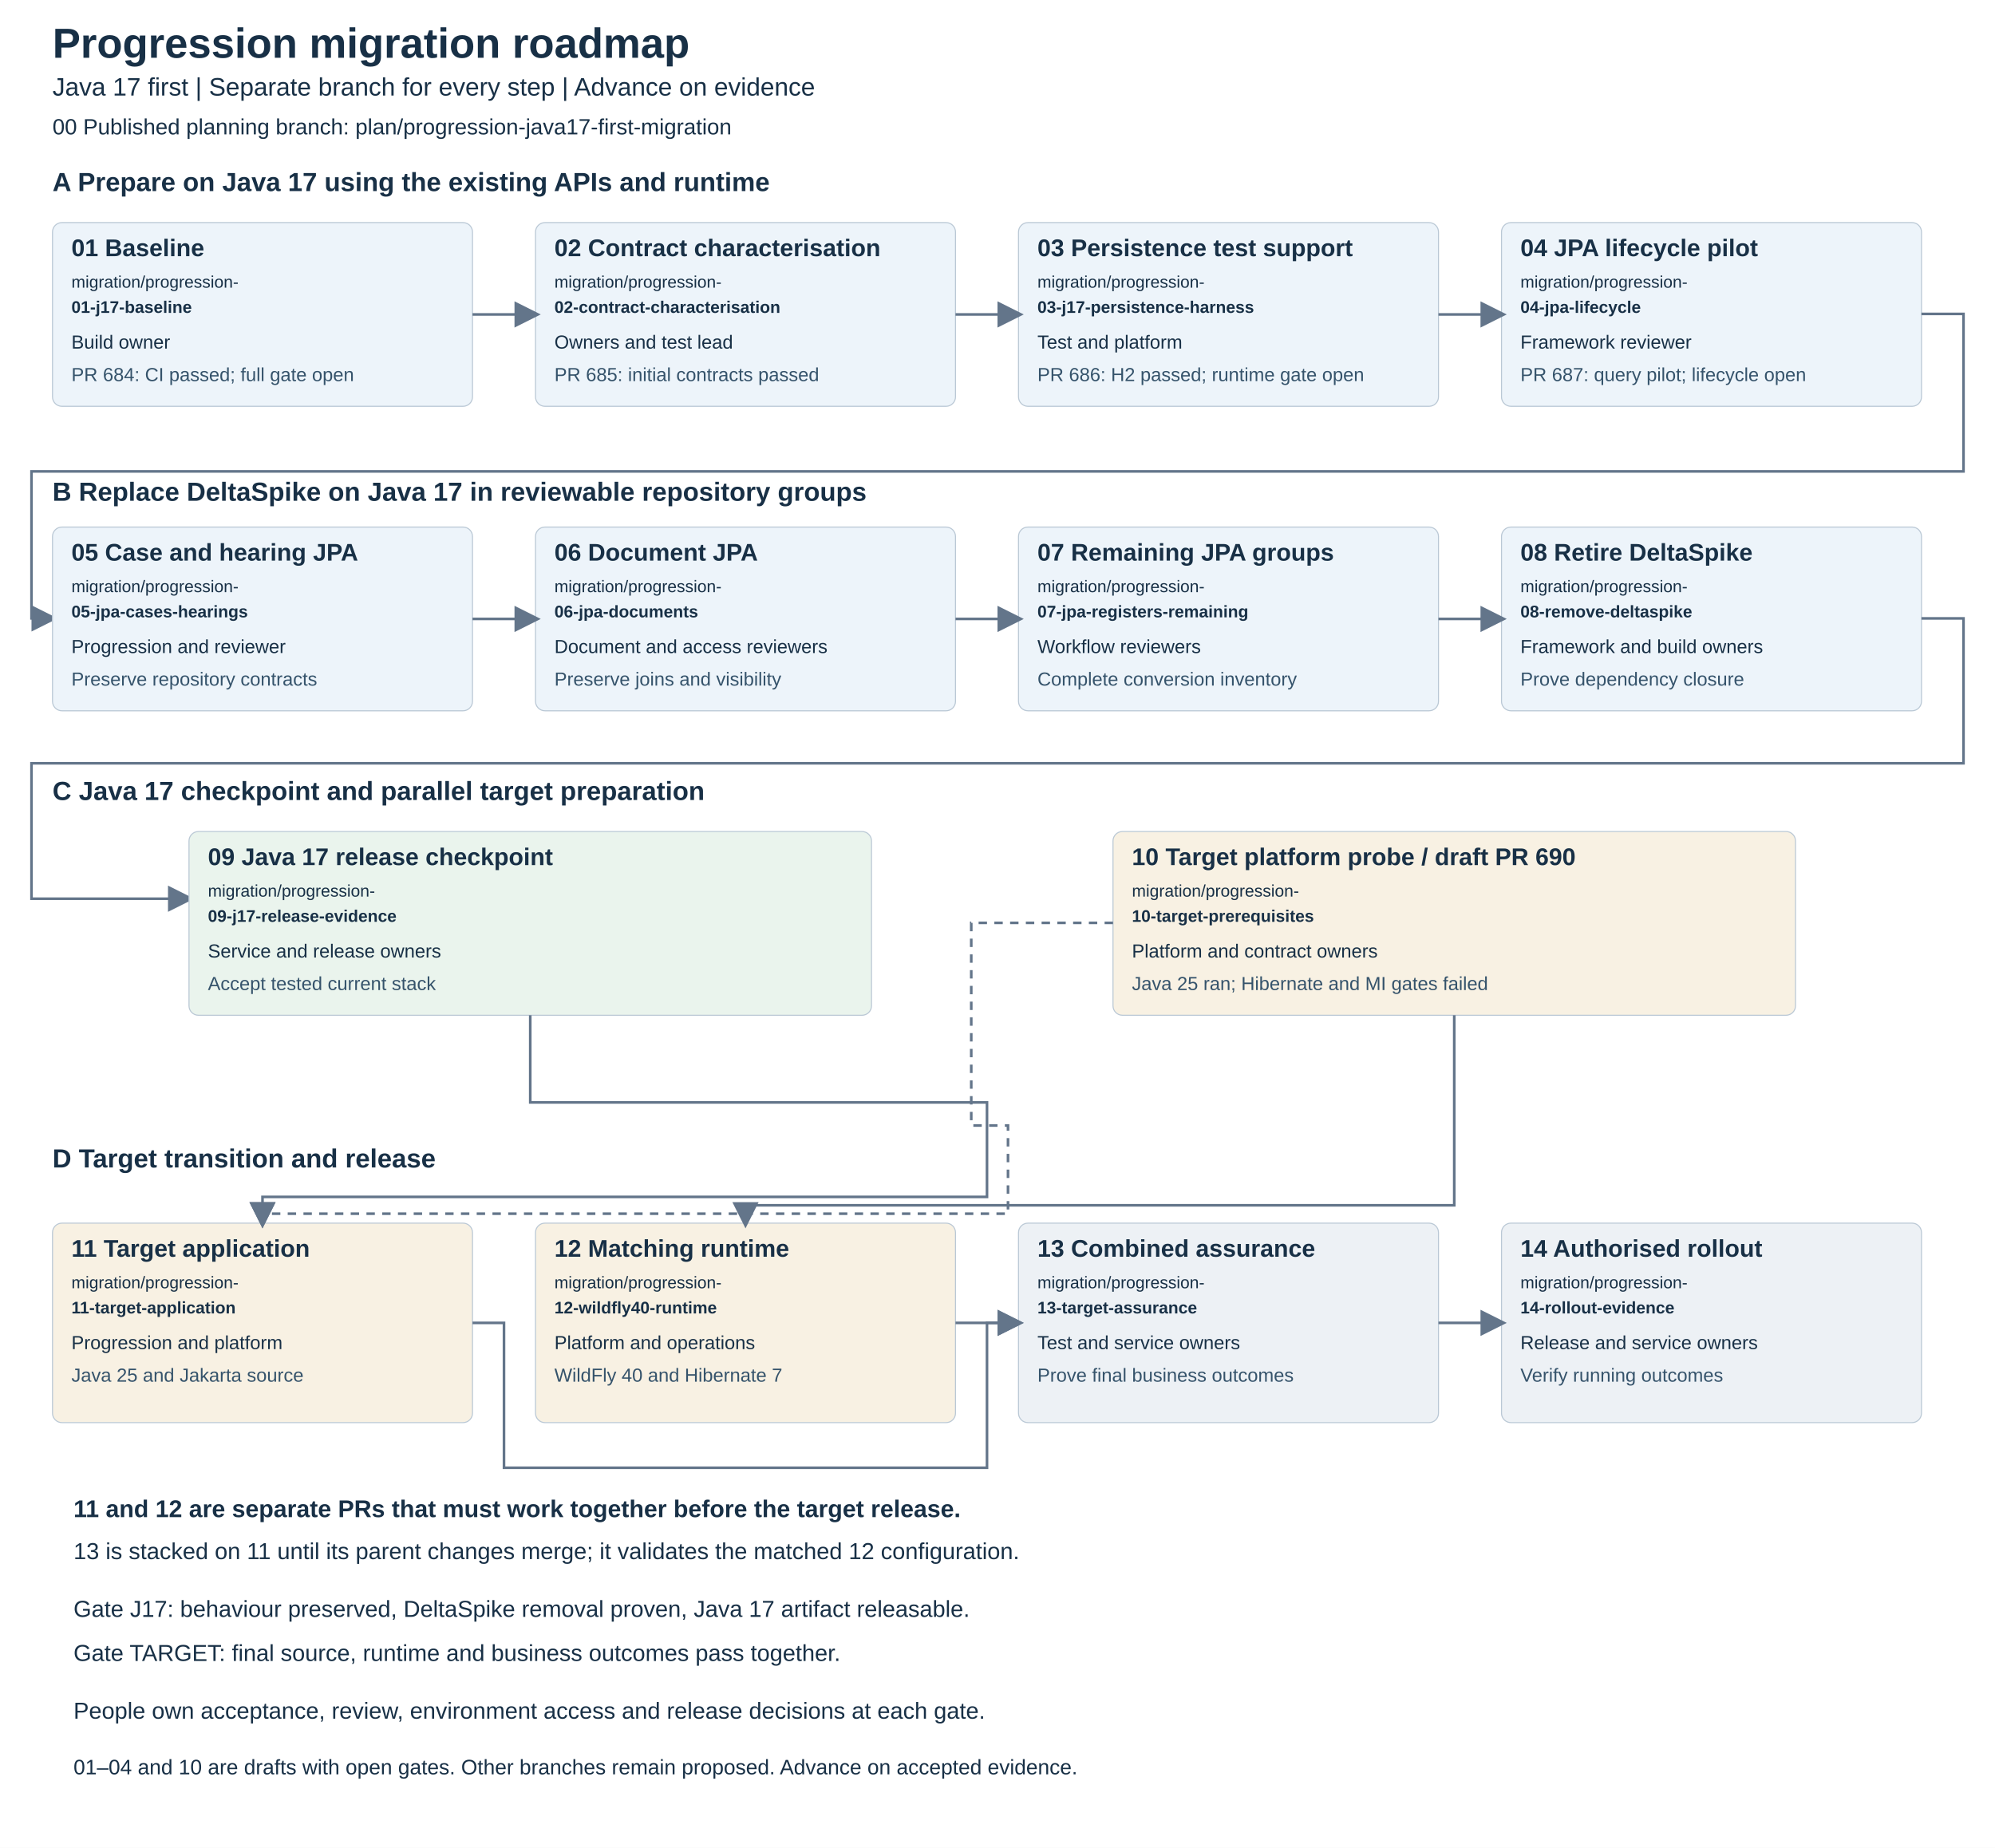
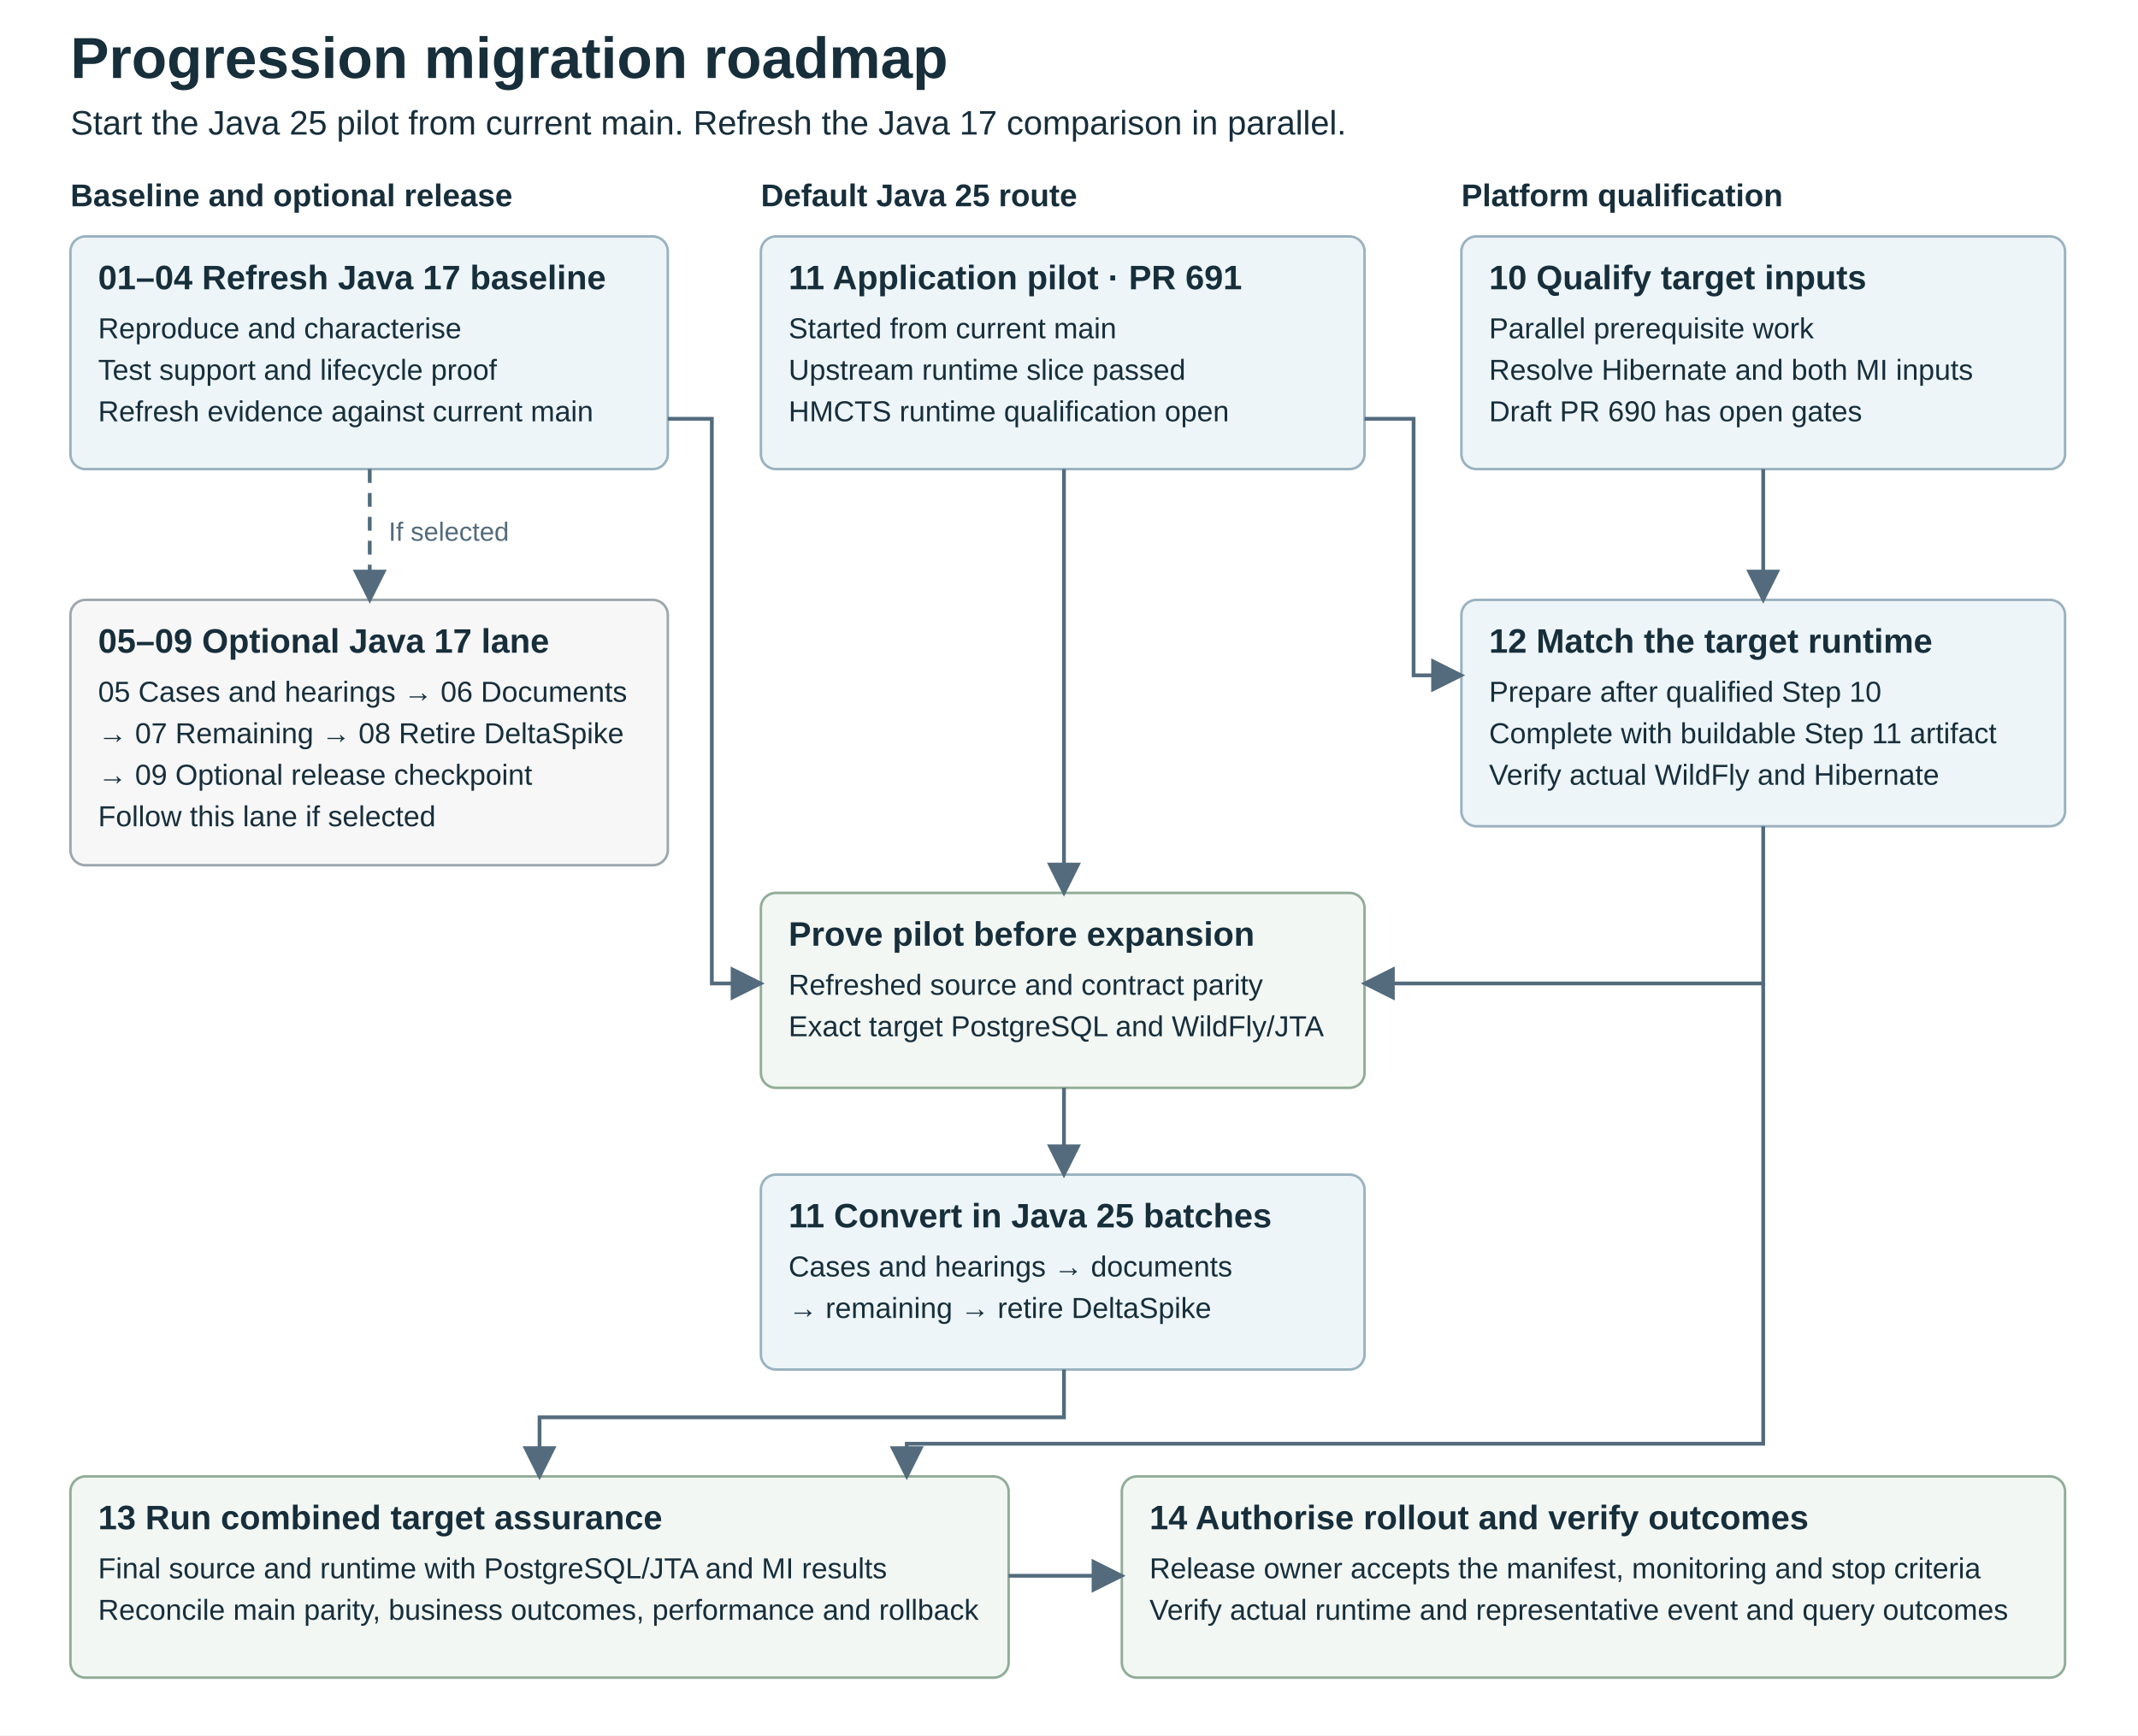
- <svg xmlns="http://www.w3.org/2000/svg" width="1900" height="1760" viewBox="0 0 1900 1760" role="img" aria-labelledby="title desc">
+ <svg xmlns="http://www.w3.org/2000/svg" width="1700" height="1380" viewBox="0 0 1700 1380" role="img" aria-labelledby="title desc">
  <defs>
-     <marker id="arrow" markerWidth="10" markerHeight="10" refX="8" refY="5" orient="auto">
-       <path d="M0 0L10 5L0 10Z" fill="#63758a" />
+     <marker id="arrow" markerWidth="9" markerHeight="9" refX="8" refY="4.5" orient="auto">
+       <path d="M0 0 L9 4.5 L0 9 Z" fill="#536b7c" />
    </marker>
  </defs>
-   <rect width="1900" height="1760" fill="#ffffff" />
-   <text x="50" y="55" font-family="Arial,sans-serif" font-size="40" font-weight="700" fill="#183046">Progression migration roadmap</text>
-   <text x="50" y="91" font-family="Arial,sans-serif" font-size="24" font-weight="400" fill="#183046">Java 17 first   |   Separate branch for every step   |   Advance on evidence</text>
-   <text x="50" y="128" font-family="Arial,sans-serif" font-size="21" font-weight="400" fill="#183046">00  Published planning branch: plan/progression-java17-first-migration</text>
-   <text x="50" y="182" font-family="Arial,sans-serif" font-size="25" font-weight="700" fill="#183046">A  Prepare on Java 17 using the existing APIs and runtime</text>
-   <rect x="50" y="212" width="400" height="175" rx="9" fill="#edf4fa" stroke="#bac8d5" />
-   <text x="68" y="244" font-family="Arial,sans-serif" font-size="23" font-weight="700" fill="#183046">01  Baseline</text>
-   <text x="68" y="274" font-family="Arial,sans-serif" font-size="16" font-weight="400" fill="#183046">migration/progression-</text>
-   <text x="68" y="298" font-family="Arial,sans-serif" font-size="16" font-weight="700" fill="#183046">01-j17-baseline</text>
-   <text x="68" y="332" font-family="Arial,sans-serif" font-size="18" font-weight="400" fill="#183046">Build owner</text>
-   <text x="68" y="363" font-family="Arial,sans-serif" font-size="18" font-weight="400" fill="#35536b">PR 684: CI passed; full gate open</text>
-   <rect x="510" y="212" width="400" height="175" rx="9" fill="#edf4fa" stroke="#bac8d5" />
-   <text x="528" y="244" font-family="Arial,sans-serif" font-size="23" font-weight="700" fill="#183046">02  Contract characterisation</text>
-   <text x="528" y="274" font-family="Arial,sans-serif" font-size="16" font-weight="400" fill="#183046">migration/progression-</text>
-   <text x="528" y="298" font-family="Arial,sans-serif" font-size="16" font-weight="700" fill="#183046">02-contract-characterisation</text>
-   <text x="528" y="332" font-family="Arial,sans-serif" font-size="18" font-weight="400" fill="#183046">Owners and test lead</text>
-   <text x="528" y="363" font-family="Arial,sans-serif" font-size="18" font-weight="400" fill="#35536b">PR 685: initial contracts passed</text>
-   <rect x="970" y="212" width="400" height="175" rx="9" fill="#edf4fa" stroke="#bac8d5" />
-   <text x="988" y="244" font-family="Arial,sans-serif" font-size="23" font-weight="700" fill="#183046">03  Persistence test support</text>
-   <text x="988" y="274" font-family="Arial,sans-serif" font-size="16" font-weight="400" fill="#183046">migration/progression-</text>
-   <text x="988" y="298" font-family="Arial,sans-serif" font-size="16" font-weight="700" fill="#183046">03-j17-persistence-harness</text>
-   <text x="988" y="332" font-family="Arial,sans-serif" font-size="18" font-weight="400" fill="#183046">Test and platform</text>
-   <text x="988" y="363" font-family="Arial,sans-serif" font-size="18" font-weight="400" fill="#35536b">PR 686: H2 passed; runtime gate open</text>
-   <rect x="1430" y="212" width="400" height="175" rx="9" fill="#edf4fa" stroke="#bac8d5" />
-   <text x="1448" y="244" font-family="Arial,sans-serif" font-size="23" font-weight="700" fill="#183046">04  JPA lifecycle pilot</text>
-   <text x="1448" y="274" font-family="Arial,sans-serif" font-size="16" font-weight="400" fill="#183046">migration/progression-</text>
-   <text x="1448" y="298" font-family="Arial,sans-serif" font-size="16" font-weight="700" fill="#183046">04-jpa-lifecycle</text>
-   <text x="1448" y="332" font-family="Arial,sans-serif" font-size="18" font-weight="400" fill="#183046">Framework reviewer</text>
-   <text x="1448" y="363" font-family="Arial,sans-serif" font-size="18" font-weight="400" fill="#35536b">PR 687: query pilot; lifecycle open</text>
-   <path d="M450,299.5 L510,299.5" fill="none" stroke="#63758a" stroke-width="2.5" marker-end="url(#arrow)" />
-   <path d="M910,299.5 L970,299.5" fill="none" stroke="#63758a" stroke-width="2.5" marker-end="url(#arrow)" />
-   <path d="M1370,299.5 L1430,299.5" fill="none" stroke="#63758a" stroke-width="2.5" marker-end="url(#arrow)" />
-   <path d="M1830,299 L1870,299 L1870,449 L30,449 L30,589 L50,589" fill="none" stroke="#63758a" stroke-width="2.5" marker-end="url(#arrow)" />
-   <text x="50" y="477" font-family="Arial,sans-serif" font-size="25" font-weight="700" fill="#183046">B  Replace DeltaSpike on Java 17 in reviewable repository groups</text>
-   <rect x="50" y="502" width="400" height="175" rx="9" fill="#edf4fa" stroke="#bac8d5" />
-   <text x="68" y="534" font-family="Arial,sans-serif" font-size="23" font-weight="700" fill="#183046">05  Case and hearing JPA</text>
-   <text x="68" y="564" font-family="Arial,sans-serif" font-size="16" font-weight="400" fill="#183046">migration/progression-</text>
-   <text x="68" y="588" font-family="Arial,sans-serif" font-size="16" font-weight="700" fill="#183046">05-jpa-cases-hearings</text>
-   <text x="68" y="622" font-family="Arial,sans-serif" font-size="18" font-weight="400" fill="#183046">Progression and reviewer</text>
-   <text x="68" y="653" font-family="Arial,sans-serif" font-size="18" font-weight="400" fill="#35536b">Preserve repository contracts</text>
-   <rect x="510" y="502" width="400" height="175" rx="9" fill="#edf4fa" stroke="#bac8d5" />
-   <text x="528" y="534" font-family="Arial,sans-serif" font-size="23" font-weight="700" fill="#183046">06  Document JPA</text>
-   <text x="528" y="564" font-family="Arial,sans-serif" font-size="16" font-weight="400" fill="#183046">migration/progression-</text>
-   <text x="528" y="588" font-family="Arial,sans-serif" font-size="16" font-weight="700" fill="#183046">06-jpa-documents</text>
-   <text x="528" y="622" font-family="Arial,sans-serif" font-size="18" font-weight="400" fill="#183046">Document and access reviewers</text>
-   <text x="528" y="653" font-family="Arial,sans-serif" font-size="18" font-weight="400" fill="#35536b">Preserve joins and visibility</text>
-   <rect x="970" y="502" width="400" height="175" rx="9" fill="#edf4fa" stroke="#bac8d5" />
-   <text x="988" y="534" font-family="Arial,sans-serif" font-size="23" font-weight="700" fill="#183046">07  Remaining JPA groups</text>
-   <text x="988" y="564" font-family="Arial,sans-serif" font-size="16" font-weight="400" fill="#183046">migration/progression-</text>
-   <text x="988" y="588" font-family="Arial,sans-serif" font-size="16" font-weight="700" fill="#183046">07-jpa-registers-remaining</text>
-   <text x="988" y="622" font-family="Arial,sans-serif" font-size="18" font-weight="400" fill="#183046">Workflow reviewers</text>
-   <text x="988" y="653" font-family="Arial,sans-serif" font-size="18" font-weight="400" fill="#35536b">Complete conversion inventory</text>
-   <rect x="1430" y="502" width="400" height="175" rx="9" fill="#edf4fa" stroke="#bac8d5" />
-   <text x="1448" y="534" font-family="Arial,sans-serif" font-size="23" font-weight="700" fill="#183046">08  Retire DeltaSpike</text>
-   <text x="1448" y="564" font-family="Arial,sans-serif" font-size="16" font-weight="400" fill="#183046">migration/progression-</text>
-   <text x="1448" y="588" font-family="Arial,sans-serif" font-size="16" font-weight="700" fill="#183046">08-remove-deltaspike</text>
-   <text x="1448" y="622" font-family="Arial,sans-serif" font-size="18" font-weight="400" fill="#183046">Framework and build owners</text>
-   <text x="1448" y="653" font-family="Arial,sans-serif" font-size="18" font-weight="400" fill="#35536b">Prove dependency closure</text>
-   <path d="M450,589.5 L510,589.5" fill="none" stroke="#63758a" stroke-width="2.5" marker-end="url(#arrow)" />
-   <path d="M910,589.5 L970,589.5" fill="none" stroke="#63758a" stroke-width="2.5" marker-end="url(#arrow)" />
-   <path d="M1370,589.5 L1430,589.5" fill="none" stroke="#63758a" stroke-width="2.5" marker-end="url(#arrow)" />
-   <path d="M1830,589 L1870,589 L1870,727 L30,727 L30,856 L180,856" fill="none" stroke="#63758a" stroke-width="2.5" marker-end="url(#arrow)" />
-   <text x="50" y="762" font-family="Arial,sans-serif" font-size="25" font-weight="700" fill="#183046">C  Java 17 checkpoint and parallel target preparation</text>
-   <rect x="180" y="792" width="650" height="175" rx="9" fill="#eaf4ed" stroke="#bac8d5" />
-   <text x="198" y="824" font-family="Arial,sans-serif" font-size="23" font-weight="700" fill="#183046">09  Java 17 release checkpoint</text>
-   <text x="198" y="854" font-family="Arial,sans-serif" font-size="16" font-weight="400" fill="#183046">migration/progression-</text>
-   <text x="198" y="878" font-family="Arial,sans-serif" font-size="16" font-weight="700" fill="#183046">09-j17-release-evidence</text>
-   <text x="198" y="912" font-family="Arial,sans-serif" font-size="18" font-weight="400" fill="#183046">Service and release owners</text>
-   <text x="198" y="943" font-family="Arial,sans-serif" font-size="18" font-weight="400" fill="#35536b">Accept tested current stack</text>
-   <rect x="1060" y="792" width="650" height="175" rx="9" fill="#f8f1e3" stroke="#bac8d5" />
-   <text x="1078" y="824" font-family="Arial,sans-serif" font-size="23" font-weight="700" fill="#183046">10  Target platform probe / draft PR 690</text>
-   <text x="1078" y="854" font-family="Arial,sans-serif" font-size="16" font-weight="400" fill="#183046">migration/progression-</text>
-   <text x="1078" y="878" font-family="Arial,sans-serif" font-size="16" font-weight="700" fill="#183046">10-target-prerequisites</text>
-   <text x="1078" y="912" font-family="Arial,sans-serif" font-size="18" font-weight="400" fill="#183046">Platform and contract owners</text>
-   <text x="1078" y="943" font-family="Arial,sans-serif" font-size="18" font-weight="400" fill="#35536b">Java 25 ran; Hibernate and MI gates failed</text>
-   <text x="50" y="1112" font-family="Arial,sans-serif" font-size="25" font-weight="700" fill="#183046">D  Target transition and release</text>
-   <rect x="50" y="1165" width="400" height="190" rx="9" fill="#f8f1e3" stroke="#bac8d5" />
-   <text x="68" y="1197" font-family="Arial,sans-serif" font-size="23" font-weight="700" fill="#183046">11  Target application</text>
-   <text x="68" y="1227" font-family="Arial,sans-serif" font-size="16" font-weight="400" fill="#183046">migration/progression-</text>
-   <text x="68" y="1251" font-family="Arial,sans-serif" font-size="16" font-weight="700" fill="#183046">11-target-application</text>
-   <text x="68" y="1285" font-family="Arial,sans-serif" font-size="18" font-weight="400" fill="#183046">Progression and platform</text>
-   <text x="68" y="1316" font-family="Arial,sans-serif" font-size="18" font-weight="400" fill="#35536b">Java 25 and Jakarta source</text>
-   <rect x="510" y="1165" width="400" height="190" rx="9" fill="#f8f1e3" stroke="#bac8d5" />
-   <text x="528" y="1197" font-family="Arial,sans-serif" font-size="23" font-weight="700" fill="#183046">12  Matching runtime</text>
-   <text x="528" y="1227" font-family="Arial,sans-serif" font-size="16" font-weight="400" fill="#183046">migration/progression-</text>
-   <text x="528" y="1251" font-family="Arial,sans-serif" font-size="16" font-weight="700" fill="#183046">12-wildfly40-runtime</text>
-   <text x="528" y="1285" font-family="Arial,sans-serif" font-size="18" font-weight="400" fill="#183046">Platform and operations</text>
-   <text x="528" y="1316" font-family="Arial,sans-serif" font-size="18" font-weight="400" fill="#35536b">WildFly 40 and Hibernate 7</text>
-   <rect x="970" y="1165" width="400" height="190" rx="9" fill="#edf1f5" stroke="#bac8d5" />
-   <text x="988" y="1197" font-family="Arial,sans-serif" font-size="23" font-weight="700" fill="#183046">13  Combined assurance</text>
-   <text x="988" y="1227" font-family="Arial,sans-serif" font-size="16" font-weight="400" fill="#183046">migration/progression-</text>
-   <text x="988" y="1251" font-family="Arial,sans-serif" font-size="16" font-weight="700" fill="#183046">13-target-assurance</text>
-   <text x="988" y="1285" font-family="Arial,sans-serif" font-size="18" font-weight="400" fill="#183046">Test and service owners</text>
-   <text x="988" y="1316" font-family="Arial,sans-serif" font-size="18" font-weight="400" fill="#35536b">Prove final business outcomes</text>
-   <rect x="1430" y="1165" width="400" height="190" rx="9" fill="#edf1f5" stroke="#bac8d5" />
-   <text x="1448" y="1197" font-family="Arial,sans-serif" font-size="23" font-weight="700" fill="#183046">14  Authorised rollout</text>
-   <text x="1448" y="1227" font-family="Arial,sans-serif" font-size="16" font-weight="400" fill="#183046">migration/progression-</text>
-   <text x="1448" y="1251" font-family="Arial,sans-serif" font-size="16" font-weight="700" fill="#183046">14-rollout-evidence</text>
-   <text x="1448" y="1285" font-family="Arial,sans-serif" font-size="18" font-weight="400" fill="#183046">Release and service owners</text>
-   <text x="1448" y="1316" font-family="Arial,sans-serif" font-size="18" font-weight="400" fill="#35536b">Verify running outcomes</text>
-   <path d="M505,967 L505,1050 L940,1050 L940,1140 L250,1140 L250,1165" fill="none" stroke="#63758a" stroke-width="2.5" marker-end="url(#arrow)" />
-   <path d="M1385,967 L1385,1148 L710,1148 L710,1165" fill="none" stroke="#63758a" stroke-width="2.5" marker-end="url(#arrow)" />
-   <path d="M1060,879 L925,879 L925,1072 L960,1072 L960,1156 L250,1156 L250,1165" fill="none" stroke="#63758a" stroke-width="2.5" stroke-dasharray="8 7" marker-end="url(#arrow)" />
-   <path d="M450,1260 L480,1260 L480,1398 L940,1398 L940,1260 L970,1260" fill="none" stroke="#63758a" stroke-width="2.5" marker-end="url(#arrow)" />
-   <path d="M910,1260 L970,1260" fill="none" stroke="#63758a" stroke-width="2.5" marker-end="url(#arrow)" />
-   <path d="M1370,1260.0 L1430,1260.0" fill="none" stroke="#63758a" stroke-width="2.5" marker-end="url(#arrow)" />
-   <text x="70" y="1445" font-family="Arial,sans-serif" font-size="23" font-weight="700" fill="#183046">11 and 12 are separate PRs that must work together before the target release.</text>
-   <text x="70" y="1485" font-family="Arial,sans-serif" font-size="22" font-weight="400" fill="#183046">13 is stacked on 11 until its parent changes merge; it validates the matched 12 configuration.</text>
-   <text x="70" y="1540" font-family="Arial,sans-serif" font-size="22" font-weight="400" fill="#183046">Gate J17: behaviour preserved, DeltaSpike removal proven, Java 17 artifact releasable.</text>
-   <text x="70" y="1582" font-family="Arial,sans-serif" font-size="22" font-weight="400" fill="#183046">Gate TARGET: final source, runtime and business outcomes pass together.</text>
-   <text x="70" y="1637" font-family="Arial,sans-serif" font-size="22" font-weight="400" fill="#183046">People own acceptance, review, environment access and release decisions at each gate.</text>
-   <text x="70" y="1690" font-family="Arial,sans-serif" font-size="20" font-weight="400" fill="#183046">01–04 and 10 are drafts with open gates. Other branches remain proposed. Advance on accepted evidence.</text>
+   <rect width="1700" height="1380" fill="#ffffff" />
+   <g font-family="Arial, Helvetica, sans-serif" fill="#172e3b">
+     <text x="56" y="62" font-size="46" font-weight="700">Progression migration roadmap</text>
+     <text x="56" y="107" font-size="27" font-weight="400">Start the Java 25 pilot from current main. Refresh the Java 17 comparison in parallel.</text>
+     <text x="56" y="164" font-size="25" font-weight="700">Baseline and optional release</text>
+     <text x="605" y="164" font-size="25" font-weight="700">Default Java 25 route</text>
+     <text x="1162" y="164" font-size="25" font-weight="700">Platform qualification</text>
+     <rect x="56" y="188" width="475" height="185" rx="12" fill="#edf5f8" stroke="#9ab2bf" stroke-width="2" />
+     <text x="78" y="230" font-size="27" font-weight="700">01–04 Refresh Java 17 baseline</text>
+     <text x="78" y="269" font-size="23" font-weight="400">Reproduce and characterise</text>
+     <text x="78" y="302" font-size="23" font-weight="400">Test support and lifecycle proof</text>
+     <text x="78" y="335" font-size="23" font-weight="400">Refresh evidence against current main</text>
+     <rect x="605" y="188" width="480" height="185" rx="12" fill="#edf5f8" stroke="#9ab2bf" stroke-width="2" />
+     <text x="627" y="230" font-size="27" font-weight="700">11 Application pilot · PR 691</text>
+     <text x="627" y="269" font-size="23" font-weight="400">Started from current main</text>
+     <text x="627" y="302" font-size="23" font-weight="400">Upstream runtime slice passed</text>
+     <text x="627" y="335" font-size="23" font-weight="400">HMCTS runtime qualification open</text>
+     <rect x="1162" y="188" width="480" height="185" rx="12" fill="#edf5f8" stroke="#9ab2bf" stroke-width="2" />
+     <text x="1184" y="230" font-size="27" font-weight="700">10 Qualify target inputs</text>
+     <text x="1184" y="269" font-size="23" font-weight="400">Parallel prerequisite work</text>
+     <text x="1184" y="302" font-size="23" font-weight="400">Resolve Hibernate and both MI inputs</text>
+     <text x="1184" y="335" font-size="23" font-weight="400">Draft PR 690 has open gates</text>
+     <rect x="56" y="477" width="475" height="211" rx="12" fill="#f7f7f7" stroke="#9da7ac" stroke-width="2" />
+     <text x="78" y="519" font-size="27" font-weight="700">05–09 Optional Java 17 lane</text>
+     <text x="78" y="558" font-size="23" font-weight="400">05 Cases and hearings → 06 Documents</text>
+     <text x="78" y="591" font-size="23" font-weight="400">→ 07 Remaining → 08 Retire DeltaSpike</text>
+     <text x="78" y="624" font-size="23" font-weight="400">→ 09 Optional release checkpoint</text>
+     <text x="78" y="657" font-size="23" font-weight="400">Follow this lane if selected</text>
+     <rect x="1162" y="477" width="480" height="180" rx="12" fill="#edf5f8" stroke="#9ab2bf" stroke-width="2" />
+     <text x="1184" y="519" font-size="27" font-weight="700">12 Match the target runtime</text>
+     <text x="1184" y="558" font-size="23" font-weight="400">Prepare after qualified Step 10</text>
+     <text x="1184" y="591" font-size="23" font-weight="400">Complete with buildable Step 11 artifact</text>
+     <text x="1184" y="624" font-size="23" font-weight="400">Verify actual WildFly and Hibernate</text>
+     <polyline points="294,373 294,477" fill="none" stroke="#536b7c" stroke-width="3" marker-end="url(#arrow)" stroke-dasharray="11 8" />
+     <text x="309" y="430" font-size="21" font-weight="400" fill="#536b7c">If selected</text>
+     <polyline points="1402,373 1402,477" fill="none" stroke="#536b7c" stroke-width="3" marker-end="url(#arrow)" />
+     <polyline points="1085,333 1124,333 1124,537 1162,537" fill="none" stroke="#536b7c" stroke-width="3" marker-end="url(#arrow)" />
+     <rect x="605" y="710" width="480" height="155" rx="12" fill="#f2f7f3" stroke="#91ac98" stroke-width="2" />
+     <text x="627" y="752" font-size="27" font-weight="700">Prove pilot before expansion</text>
+     <text x="627" y="791" font-size="23" font-weight="400">Refreshed source and contract parity</text>
+     <text x="627" y="824" font-size="23" font-weight="400">Exact target PostgreSQL and WildFly/JTA</text>
+     <polyline points="531,333 566,333 566,782 605,782" fill="none" stroke="#536b7c" stroke-width="3" marker-end="url(#arrow)" />
+     <polyline points="846,373 846,710" fill="none" stroke="#536b7c" stroke-width="3" marker-end="url(#arrow)" />
+     <polyline points="1402,657 1402,782 1085,782" fill="none" stroke="#536b7c" stroke-width="3" marker-end="url(#arrow)" />
+     <rect x="605" y="934" width="480" height="155" rx="12" fill="#edf5f8" stroke="#9ab2bf" stroke-width="2" />
+     <text x="627" y="976" font-size="27" font-weight="700">11 Convert in Java 25 batches</text>
+     <text x="627" y="1015" font-size="23" font-weight="400">Cases and hearings → documents</text>
+     <text x="627" y="1048" font-size="23" font-weight="400">→ remaining → retire DeltaSpike</text>
+     <polyline points="846,865 846,934" fill="none" stroke="#536b7c" stroke-width="3" marker-end="url(#arrow)" />
+     <rect x="56" y="1174" width="746" height="160" rx="12" fill="#f2f7f3" stroke="#91ac98" stroke-width="2" />
+     <text x="78" y="1216" font-size="27" font-weight="700">13 Run combined target assurance</text>
+     <text x="78" y="1255" font-size="23" font-weight="400">Final source and runtime with PostgreSQL/JTA and MI results</text>
+     <text x="78" y="1288" font-size="23" font-weight="400">Reconcile main parity, business outcomes, performance and rollback</text>
+     <rect x="892" y="1174" width="750" height="160" rx="12" fill="#f2f7f3" stroke="#91ac98" stroke-width="2" />
+     <text x="914" y="1216" font-size="27" font-weight="700">14 Authorise rollout and verify outcomes</text>
+     <text x="914" y="1255" font-size="23" font-weight="400">Release owner accepts the manifest, monitoring and stop criteria</text>
+     <text x="914" y="1288" font-size="23" font-weight="400">Verify actual runtime and representative event and query outcomes</text>
+     <polyline points="846,1089 846,1127 429,1127 429,1174" fill="none" stroke="#536b7c" stroke-width="3" marker-end="url(#arrow)" />
+     <polyline points="1402,782 1402,1148 721,1148 721,1174" fill="none" stroke="#536b7c" stroke-width="3" marker-end="url(#arrow)" />
+     <polyline points="802,1253 892,1253" fill="none" stroke="#536b7c" stroke-width="3" marker-end="url(#arrow)" />
+   </g>
</svg>
